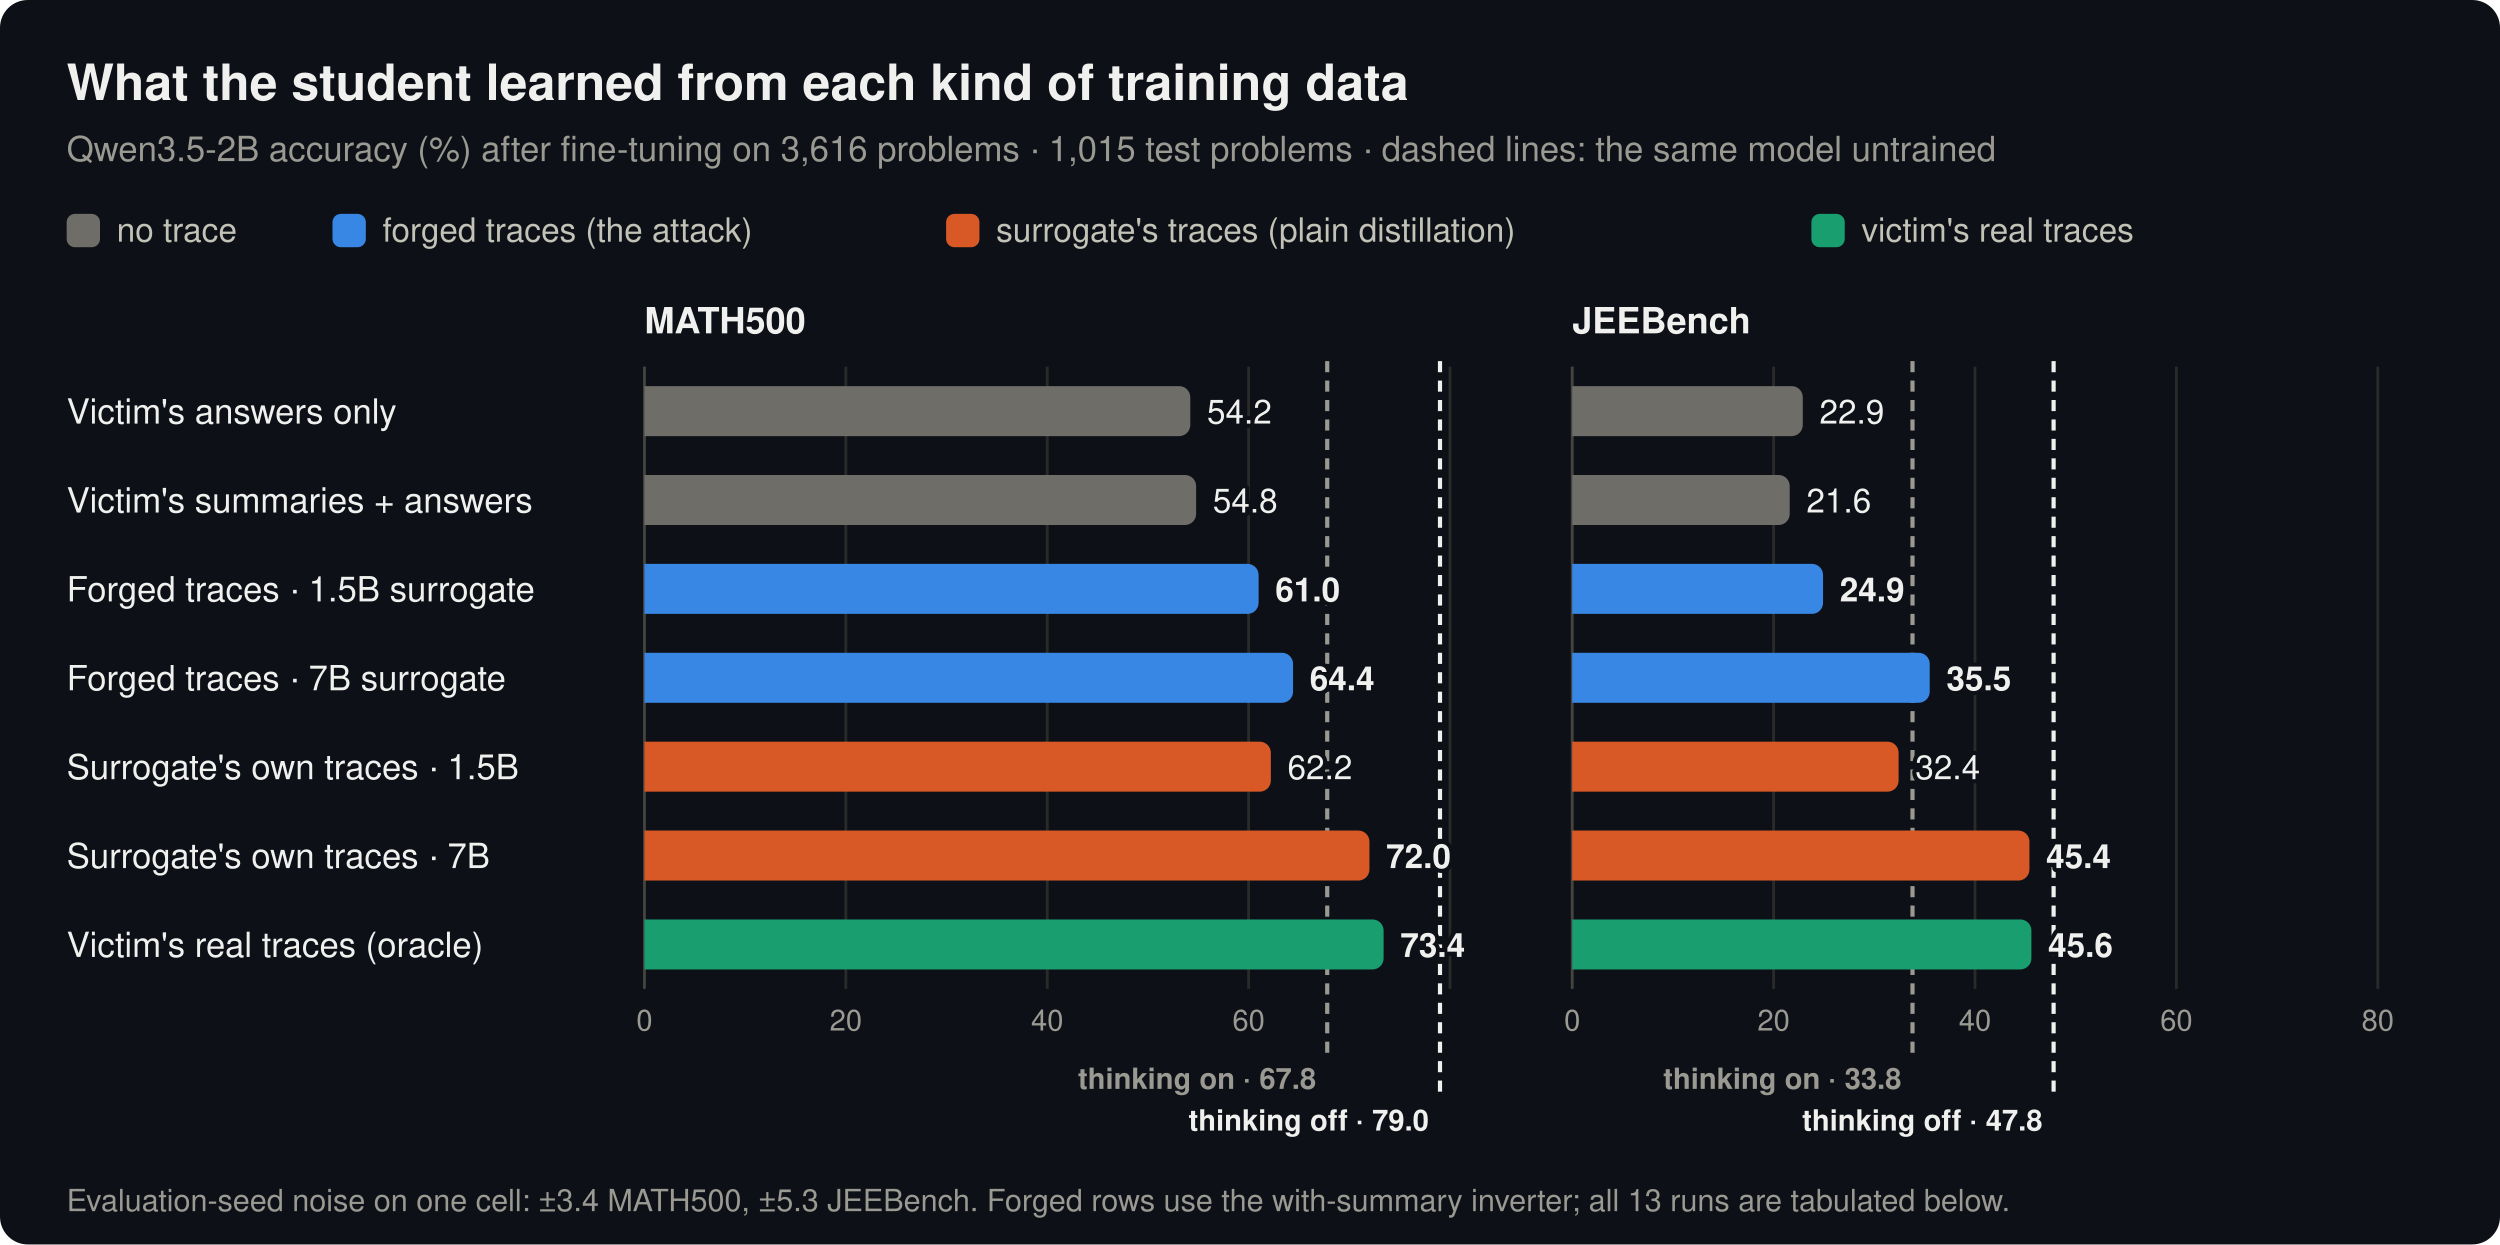
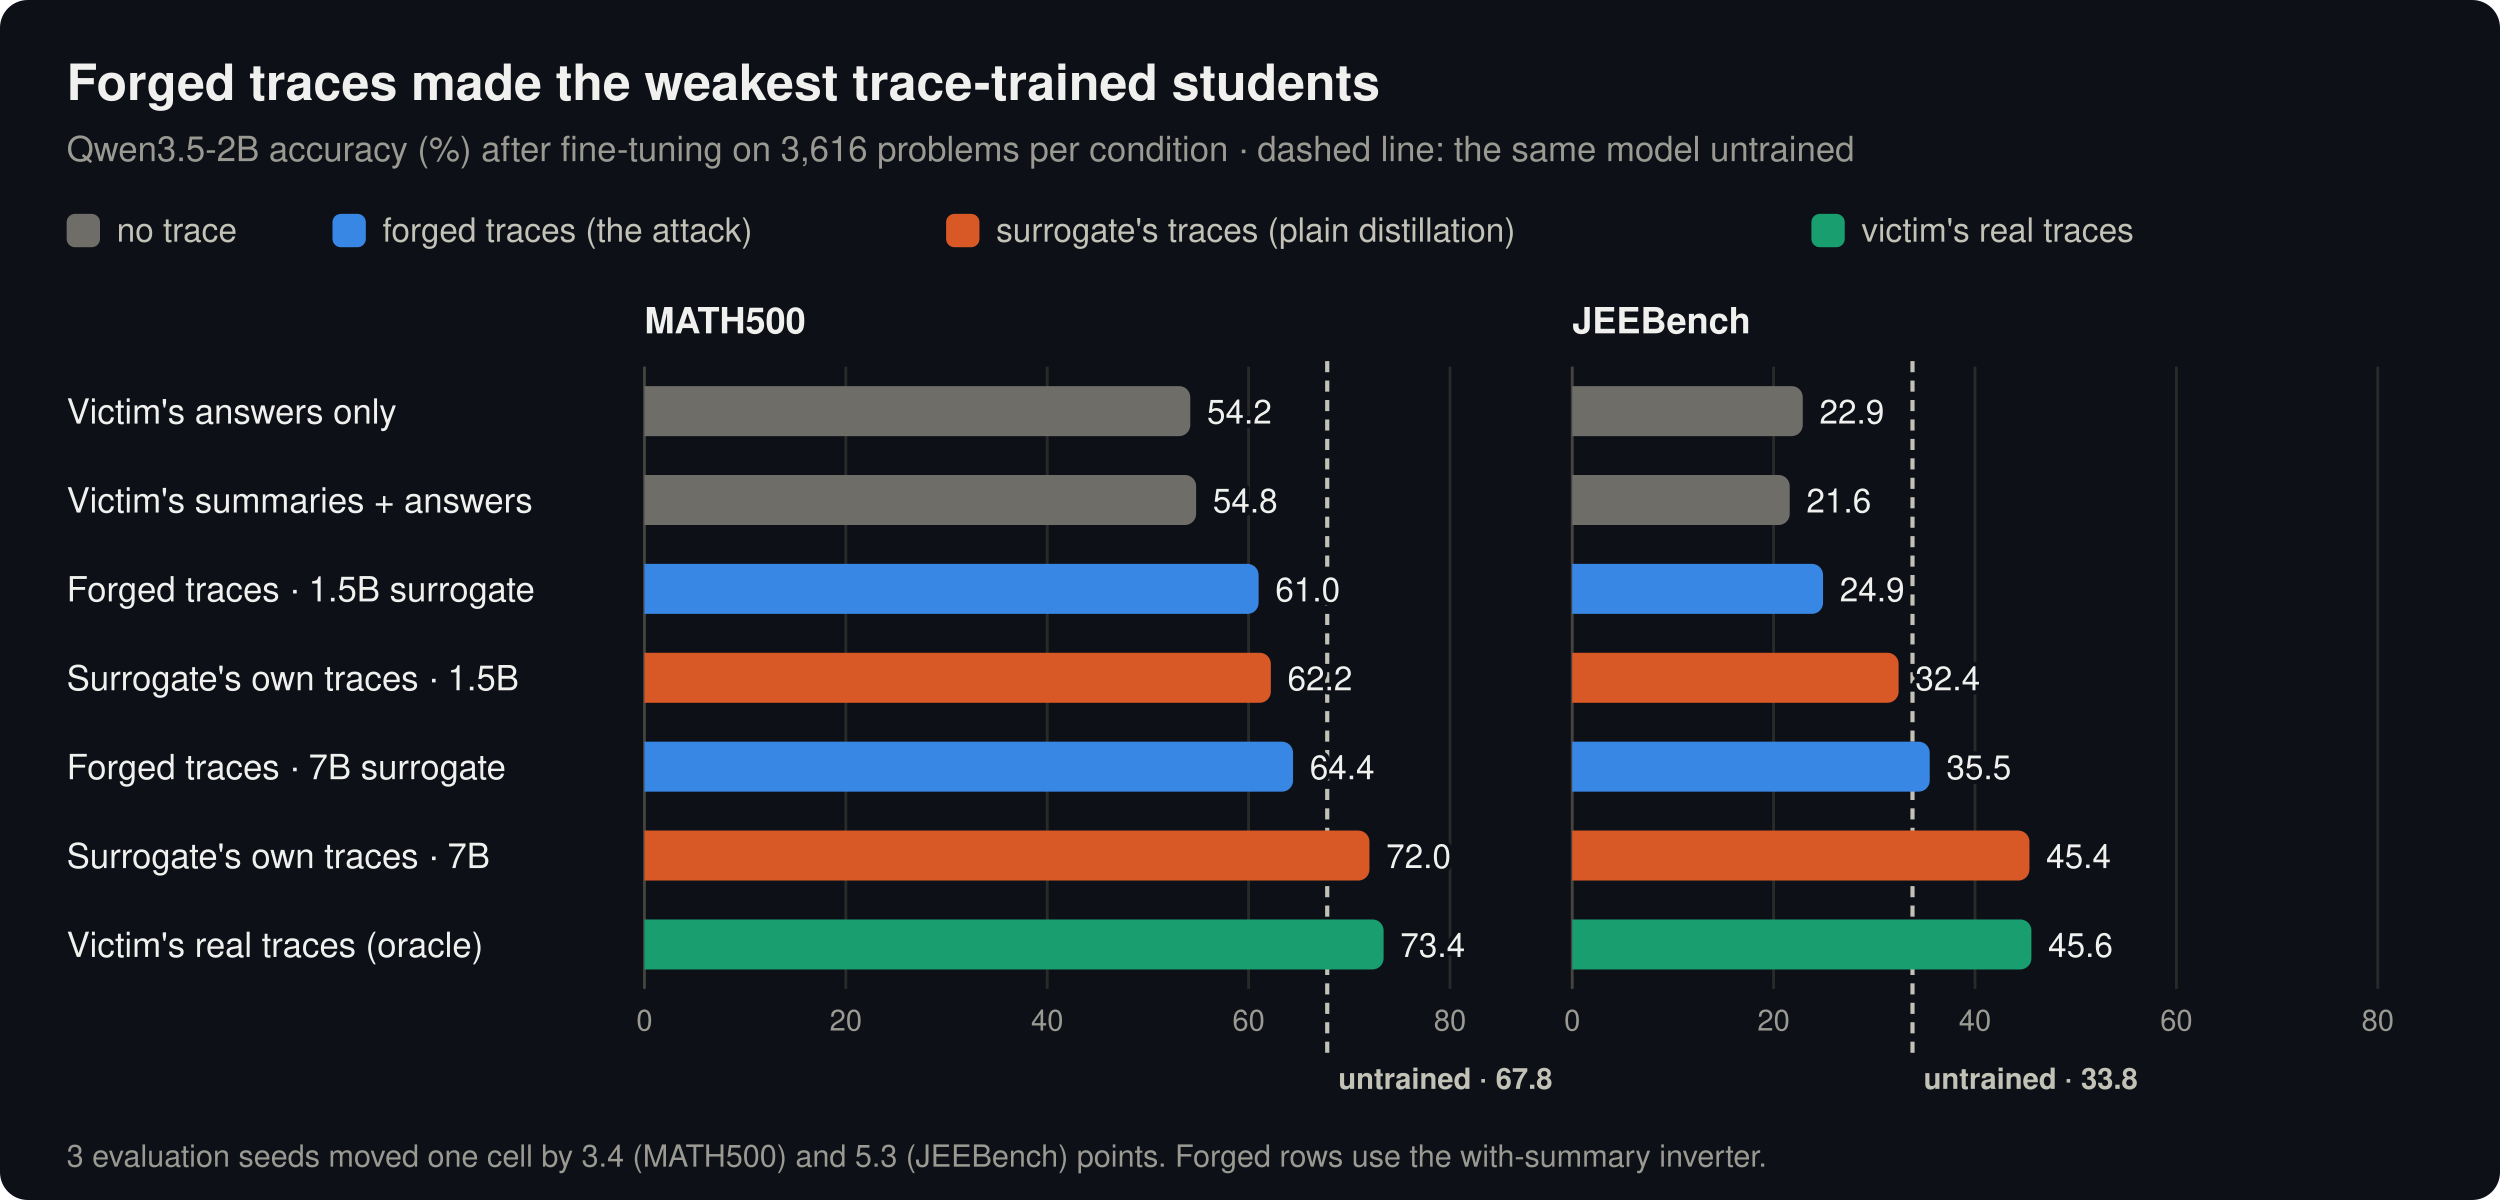
- <svg xmlns="http://www.w3.org/2000/svg" width="900" height="448" viewBox="0 0 900 448" role="img" aria-label="Student accuracy by training condition">
-   <rect x="0.0" y="0.0" width="900.0" height="448.0" rx="10" fill="#0d1117" />
-   <text x="24.0" y="36.0" font-family="system-ui, -apple-system, &quot;Segoe UI&quot;, Helvetica, Arial, sans-serif" font-size="18" fill="#f0f0ee" text-anchor="start" font-weight="700" style="">What the student learned from each kind of training data</text>
-   <text x="24.0" y="58.0" font-family="system-ui, -apple-system, &quot;Segoe UI&quot;, Helvetica, Arial, sans-serif" font-size="12.5" fill="#9a9992" text-anchor="start" font-weight="normal" style="">Qwen3.5-2B accuracy (%) after fine-tuning on 3,616 problems · 1,015 test problems · dashed lines: the same model untrained</text>
+ <svg xmlns="http://www.w3.org/2000/svg" width="900" height="432" viewBox="0 0 900 432" role="img" aria-label="Student accuracy by training condition">
+   <rect x="0.0" y="0.0" width="900.0" height="432.0" rx="10" fill="#0d1117" />
+   <text x="24.0" y="36.0" font-family="system-ui, -apple-system, &quot;Segoe UI&quot;, Helvetica, Arial, sans-serif" font-size="18" fill="#f0f0ee" text-anchor="start" font-weight="700" style="">Forged traces made the weakest trace-trained students</text>
+   <text x="24.0" y="58.0" font-family="system-ui, -apple-system, &quot;Segoe UI&quot;, Helvetica, Arial, sans-serif" font-size="12.5" fill="#9a9992" text-anchor="start" font-weight="normal" style="">Qwen3.5-2B accuracy (%) after fine-tuning on 3,616 problems per condition · dashed line: the same model untrained</text>
  <rect x="24.0" y="77.0" width="12.0" height="12.0" rx="3" fill="#6e6d68" />
  <text x="42.0" y="87.0" font-family="system-ui, -apple-system, &quot;Segoe UI&quot;, Helvetica, Arial, sans-serif" font-size="12" fill="#c3c2b7" text-anchor="start" font-weight="normal" style="">no trace</text>
  <rect x="119.7" y="77.0" width="12.0" height="12.0" rx="3" fill="#3987e5" />
  <text x="137.7" y="87.0" font-family="system-ui, -apple-system, &quot;Segoe UI&quot;, Helvetica, Arial, sans-serif" font-size="12" fill="#c3c2b7" text-anchor="start" font-weight="normal" style="">forged traces (the attack)</text>
  <rect x="340.6" y="77.0" width="12.0" height="12.0" rx="3" fill="#d95926" />
  <text x="358.6" y="87.0" font-family="system-ui, -apple-system, &quot;Segoe UI&quot;, Helvetica, Arial, sans-serif" font-size="12" fill="#c3c2b7" text-anchor="start" font-weight="normal" style="">surrogate's traces (plain distillation)</text>
  <rect x="652.1" y="77.0" width="12.0" height="12.0" rx="3" fill="#199e70" />
  <text x="670.1" y="87.0" font-family="system-ui, -apple-system, &quot;Segoe UI&quot;, Helvetica, Arial, sans-serif" font-size="12" fill="#c3c2b7" text-anchor="start" font-weight="normal" style="">victim's real traces</text>
  <text x="232.0" y="120.0" font-family="system-ui, -apple-system, &quot;Segoe UI&quot;, Helvetica, Arial, sans-serif" font-size="13" fill="#f0f0ee" text-anchor="start" font-weight="700" style="">MATH500</text>
  <line x1="232.0" y1="132.0" x2="232.0" y2="356.0" stroke="#45443f" stroke-width="1.0" />
  <text x="232.0" y="371.0" font-family="system-ui, -apple-system, &quot;Segoe UI&quot;, Helvetica, Arial, sans-serif" font-size="10.5" fill="#9a9992" text-anchor="middle" font-weight="normal" style="font-variant-numeric: tabular-nums;">0</text>
  <line x1="304.5" y1="132.0" x2="304.5" y2="356.0" stroke="#2a2a28" stroke-width="1.0" />
  <text x="304.5" y="371.0" font-family="system-ui, -apple-system, &quot;Segoe UI&quot;, Helvetica, Arial, sans-serif" font-size="10.5" fill="#9a9992" text-anchor="middle" font-weight="normal" style="font-variant-numeric: tabular-nums;">20</text>
  <line x1="377.0" y1="132.0" x2="377.0" y2="356.0" stroke="#2a2a28" stroke-width="1.0" />
  <text x="377.0" y="371.0" font-family="system-ui, -apple-system, &quot;Segoe UI&quot;, Helvetica, Arial, sans-serif" font-size="10.5" fill="#9a9992" text-anchor="middle" font-weight="normal" style="font-variant-numeric: tabular-nums;">40</text>
  <line x1="449.5" y1="132.0" x2="449.5" y2="356.0" stroke="#2a2a28" stroke-width="1.0" />
  <text x="449.5" y="371.0" font-family="system-ui, -apple-system, &quot;Segoe UI&quot;, Helvetica, Arial, sans-serif" font-size="10.5" fill="#9a9992" text-anchor="middle" font-weight="normal" style="font-variant-numeric: tabular-nums;">60</text>
  <line x1="522.0" y1="132.0" x2="522.0" y2="356.0" stroke="#2a2a28" stroke-width="1.0" />
-   <line x1="477.8" y1="130.0" x2="477.8" y2="380.0" stroke="#9a9992" stroke-width="1.5" stroke-dasharray="4 3" />
-   <text x="473.8" y="392.0" font-family="system-ui, -apple-system, &quot;Segoe UI&quot;, Helvetica, Arial, sans-serif" font-size="10.5" fill="#9a9992" text-anchor="end" font-weight="600" style="" paint-order="stroke" stroke="#0d1117" stroke-width="3" stroke-linejoin="round">thinking on · 67.8</text>
-   <line x1="518.4" y1="130.0" x2="518.4" y2="395.0" stroke="#f0f0ee" stroke-width="1.5" stroke-dasharray="4 3" />
-   <text x="514.4" y="407.0" font-family="system-ui, -apple-system, &quot;Segoe UI&quot;, Helvetica, Arial, sans-serif" font-size="10.5" fill="#f0f0ee" text-anchor="end" font-weight="600" style="" paint-order="stroke" stroke="#0d1117" stroke-width="3" stroke-linejoin="round">thinking off · 79.0</text>
+   <text x="522.0" y="371.0" font-family="system-ui, -apple-system, &quot;Segoe UI&quot;, Helvetica, Arial, sans-serif" font-size="10.5" fill="#9a9992" text-anchor="middle" font-weight="normal" style="font-variant-numeric: tabular-nums;">80</text>
+   <line x1="477.8" y1="130.0" x2="477.8" y2="380.0" stroke="#c3c2b7" stroke-width="1.5" stroke-dasharray="4 3" />
+   <text x="481.8" y="392.0" font-family="system-ui, -apple-system, &quot;Segoe UI&quot;, Helvetica, Arial, sans-serif" font-size="10.5" fill="#c3c2b7" text-anchor="start" font-weight="600" style="" paint-order="stroke" stroke="#0d1117" stroke-width="3" stroke-linejoin="round">untrained · 67.8</text>
  <path d="M232.0,139.0 H424.5 a4,4 0 0 1 4,4 V153.0 a4,4 0 0 1 -4,4 H232.0 Z" fill="#6e6d68" />
  <path d="M232.0,171.0 H426.6 a4,4 0 0 1 4,4 V185.0 a4,4 0 0 1 -4,4 H232.0 Z" fill="#6e6d68" />
  <path d="M232.0,203.0 H449.1 a4,4 0 0 1 4,4 V217.0 a4,4 0 0 1 -4,4 H232.0 Z" fill="#3987e5" />
-   <path d="M232.0,235.0 H461.5 a4,4 0 0 1 4,4 V249.0 a4,4 0 0 1 -4,4 H232.0 Z" fill="#3987e5" />
-   <path d="M232.0,267.0 H453.5 a4,4 0 0 1 4,4 V281.0 a4,4 0 0 1 -4,4 H232.0 Z" fill="#d95926" />
+   <path d="M232.0,235.0 H453.5 a4,4 0 0 1 4,4 V249.0 a4,4 0 0 1 -4,4 H232.0 Z" fill="#d95926" />
+   <path d="M232.0,267.0 H461.5 a4,4 0 0 1 4,4 V281.0 a4,4 0 0 1 -4,4 H232.0 Z" fill="#3987e5" />
  <path d="M232.0,299.0 H489.0 a4,4 0 0 1 4,4 V313.0 a4,4 0 0 1 -4,4 H232.0 Z" fill="#d95926" />
  <path d="M232.0,331.0 H494.1 a4,4 0 0 1 4,4 V345.0 a4,4 0 0 1 -4,4 H232.0 Z" fill="#199e70" />
  <text x="434.5" y="152.5" font-family="system-ui, -apple-system, &quot;Segoe UI&quot;, Helvetica, Arial, sans-serif" font-size="12" fill="#f0f0ee" text-anchor="start" font-weight="normal" style="font-variant-numeric: tabular-nums;" paint-order="stroke" stroke="#0d1117" stroke-width="3" stroke-linejoin="round">54.2</text>
  <text x="436.6" y="184.5" font-family="system-ui, -apple-system, &quot;Segoe UI&quot;, Helvetica, Arial, sans-serif" font-size="12" fill="#f0f0ee" text-anchor="start" font-weight="normal" style="font-variant-numeric: tabular-nums;" paint-order="stroke" stroke="#0d1117" stroke-width="3" stroke-linejoin="round">54.8</text>
-   <text x="459.1" y="216.5" font-family="system-ui, -apple-system, &quot;Segoe UI&quot;, Helvetica, Arial, sans-serif" font-size="12" fill="#f0f0ee" text-anchor="start" font-weight="600" style="font-variant-numeric: tabular-nums;" paint-order="stroke" stroke="#0d1117" stroke-width="3" stroke-linejoin="round">61.0</text>
-   <text x="471.5" y="248.5" font-family="system-ui, -apple-system, &quot;Segoe UI&quot;, Helvetica, Arial, sans-serif" font-size="12" fill="#f0f0ee" text-anchor="start" font-weight="600" style="font-variant-numeric: tabular-nums;" paint-order="stroke" stroke="#0d1117" stroke-width="3" stroke-linejoin="round">64.4</text>
-   <text x="463.5" y="280.5" font-family="system-ui, -apple-system, &quot;Segoe UI&quot;, Helvetica, Arial, sans-serif" font-size="12" fill="#f0f0ee" text-anchor="start" font-weight="normal" style="font-variant-numeric: tabular-nums;" paint-order="stroke" stroke="#0d1117" stroke-width="3" stroke-linejoin="round">62.2</text>
-   <text x="499.0" y="312.5" font-family="system-ui, -apple-system, &quot;Segoe UI&quot;, Helvetica, Arial, sans-serif" font-size="12" fill="#f0f0ee" text-anchor="start" font-weight="600" style="font-variant-numeric: tabular-nums;" paint-order="stroke" stroke="#0d1117" stroke-width="3" stroke-linejoin="round">72.0</text>
-   <text x="504.1" y="344.5" font-family="system-ui, -apple-system, &quot;Segoe UI&quot;, Helvetica, Arial, sans-serif" font-size="12" fill="#f0f0ee" text-anchor="start" font-weight="600" style="font-variant-numeric: tabular-nums;" paint-order="stroke" stroke="#0d1117" stroke-width="3" stroke-linejoin="round">73.4</text>
+   <text x="459.1" y="216.5" font-family="system-ui, -apple-system, &quot;Segoe UI&quot;, Helvetica, Arial, sans-serif" font-size="12" fill="#f0f0ee" text-anchor="start" font-weight="normal" style="font-variant-numeric: tabular-nums;" paint-order="stroke" stroke="#0d1117" stroke-width="3" stroke-linejoin="round">61.0</text>
+   <text x="463.5" y="248.5" font-family="system-ui, -apple-system, &quot;Segoe UI&quot;, Helvetica, Arial, sans-serif" font-size="12" fill="#f0f0ee" text-anchor="start" font-weight="normal" style="font-variant-numeric: tabular-nums;" paint-order="stroke" stroke="#0d1117" stroke-width="3" stroke-linejoin="round">62.2</text>
+   <text x="471.5" y="280.5" font-family="system-ui, -apple-system, &quot;Segoe UI&quot;, Helvetica, Arial, sans-serif" font-size="12" fill="#f0f0ee" text-anchor="start" font-weight="normal" style="font-variant-numeric: tabular-nums;" paint-order="stroke" stroke="#0d1117" stroke-width="3" stroke-linejoin="round">64.4</text>
+   <text x="499.0" y="312.5" font-family="system-ui, -apple-system, &quot;Segoe UI&quot;, Helvetica, Arial, sans-serif" font-size="12" fill="#f0f0ee" text-anchor="start" font-weight="normal" style="font-variant-numeric: tabular-nums;" paint-order="stroke" stroke="#0d1117" stroke-width="3" stroke-linejoin="round">72.0</text>
+   <text x="504.1" y="344.5" font-family="system-ui, -apple-system, &quot;Segoe UI&quot;, Helvetica, Arial, sans-serif" font-size="12" fill="#f0f0ee" text-anchor="start" font-weight="normal" style="font-variant-numeric: tabular-nums;" paint-order="stroke" stroke="#0d1117" stroke-width="3" stroke-linejoin="round">73.4</text>
  <text x="566.0" y="120.0" font-family="system-ui, -apple-system, &quot;Segoe UI&quot;, Helvetica, Arial, sans-serif" font-size="13" fill="#f0f0ee" text-anchor="start" font-weight="700" style="">JEEBench</text>
  <line x1="566.0" y1="132.0" x2="566.0" y2="356.0" stroke="#45443f" stroke-width="1.0" />
  <text x="566.0" y="371.0" font-family="system-ui, -apple-system, &quot;Segoe UI&quot;, Helvetica, Arial, sans-serif" font-size="10.5" fill="#9a9992" text-anchor="middle" font-weight="normal" style="font-variant-numeric: tabular-nums;">0</text>
  <line x1="638.5" y1="132.0" x2="638.5" y2="356.0" stroke="#2a2a28" stroke-width="1.0" />
  <text x="638.5" y="371.0" font-family="system-ui, -apple-system, &quot;Segoe UI&quot;, Helvetica, Arial, sans-serif" font-size="10.5" fill="#9a9992" text-anchor="middle" font-weight="normal" style="font-variant-numeric: tabular-nums;">20</text>
  <line x1="711.0" y1="132.0" x2="711.0" y2="356.0" stroke="#2a2a28" stroke-width="1.0" />
  <text x="711.0" y="371.0" font-family="system-ui, -apple-system, &quot;Segoe UI&quot;, Helvetica, Arial, sans-serif" font-size="10.5" fill="#9a9992" text-anchor="middle" font-weight="normal" style="font-variant-numeric: tabular-nums;">40</text>
  <line x1="783.5" y1="132.0" x2="783.5" y2="356.0" stroke="#2a2a28" stroke-width="1.0" />
  <text x="783.5" y="371.0" font-family="system-ui, -apple-system, &quot;Segoe UI&quot;, Helvetica, Arial, sans-serif" font-size="10.5" fill="#9a9992" text-anchor="middle" font-weight="normal" style="font-variant-numeric: tabular-nums;">60</text>
  <line x1="856.0" y1="132.0" x2="856.0" y2="356.0" stroke="#2a2a28" stroke-width="1.0" />
  <text x="856.0" y="371.0" font-family="system-ui, -apple-system, &quot;Segoe UI&quot;, Helvetica, Arial, sans-serif" font-size="10.5" fill="#9a9992" text-anchor="middle" font-weight="normal" style="font-variant-numeric: tabular-nums;">80</text>
-   <line x1="688.5" y1="130.0" x2="688.5" y2="380.0" stroke="#9a9992" stroke-width="1.5" stroke-dasharray="4 3" />
-   <text x="684.5" y="392.0" font-family="system-ui, -apple-system, &quot;Segoe UI&quot;, Helvetica, Arial, sans-serif" font-size="10.5" fill="#9a9992" text-anchor="end" font-weight="600" style="" paint-order="stroke" stroke="#0d1117" stroke-width="3" stroke-linejoin="round">thinking on · 33.8</text>
-   <line x1="739.3" y1="130.0" x2="739.3" y2="395.0" stroke="#f0f0ee" stroke-width="1.5" stroke-dasharray="4 3" />
-   <text x="735.3" y="407.0" font-family="system-ui, -apple-system, &quot;Segoe UI&quot;, Helvetica, Arial, sans-serif" font-size="10.5" fill="#f0f0ee" text-anchor="end" font-weight="600" style="" paint-order="stroke" stroke="#0d1117" stroke-width="3" stroke-linejoin="round">thinking off · 47.8</text>
+   <line x1="688.5" y1="130.0" x2="688.5" y2="380.0" stroke="#c3c2b7" stroke-width="1.5" stroke-dasharray="4 3" />
+   <text x="692.5" y="392.0" font-family="system-ui, -apple-system, &quot;Segoe UI&quot;, Helvetica, Arial, sans-serif" font-size="10.5" fill="#c3c2b7" text-anchor="start" font-weight="600" style="" paint-order="stroke" stroke="#0d1117" stroke-width="3" stroke-linejoin="round">untrained · 33.8</text>
  <path d="M566.0,139.0 H645.0 a4,4 0 0 1 4,4 V153.0 a4,4 0 0 1 -4,4 H566.0 Z" fill="#6e6d68" />
  <path d="M566.0,171.0 H640.3 a4,4 0 0 1 4,4 V185.0 a4,4 0 0 1 -4,4 H566.0 Z" fill="#6e6d68" />
  <path d="M566.0,203.0 H652.3 a4,4 0 0 1 4,4 V217.0 a4,4 0 0 1 -4,4 H566.0 Z" fill="#3987e5" />
-   <path d="M566.0,235.0 H690.7 a4,4 0 0 1 4,4 V249.0 a4,4 0 0 1 -4,4 H566.0 Z" fill="#3987e5" />
-   <path d="M566.0,267.0 H679.5 a4,4 0 0 1 4,4 V281.0 a4,4 0 0 1 -4,4 H566.0 Z" fill="#d95926" />
+   <path d="M566.0,235.0 H679.5 a4,4 0 0 1 4,4 V249.0 a4,4 0 0 1 -4,4 H566.0 Z" fill="#d95926" />
+   <path d="M566.0,267.0 H690.7 a4,4 0 0 1 4,4 V281.0 a4,4 0 0 1 -4,4 H566.0 Z" fill="#3987e5" />
  <path d="M566.0,299.0 H726.6 a4,4 0 0 1 4,4 V313.0 a4,4 0 0 1 -4,4 H566.0 Z" fill="#d95926" />
  <path d="M566.0,331.0 H727.3 a4,4 0 0 1 4,4 V345.0 a4,4 0 0 1 -4,4 H566.0 Z" fill="#199e70" />
  <text x="655.0" y="152.5" font-family="system-ui, -apple-system, &quot;Segoe UI&quot;, Helvetica, Arial, sans-serif" font-size="12" fill="#f0f0ee" text-anchor="start" font-weight="normal" style="font-variant-numeric: tabular-nums;" paint-order="stroke" stroke="#0d1117" stroke-width="3" stroke-linejoin="round">22.9</text>
  <text x="650.3" y="184.5" font-family="system-ui, -apple-system, &quot;Segoe UI&quot;, Helvetica, Arial, sans-serif" font-size="12" fill="#f0f0ee" text-anchor="start" font-weight="normal" style="font-variant-numeric: tabular-nums;" paint-order="stroke" stroke="#0d1117" stroke-width="3" stroke-linejoin="round">21.6</text>
-   <text x="662.3" y="216.5" font-family="system-ui, -apple-system, &quot;Segoe UI&quot;, Helvetica, Arial, sans-serif" font-size="12" fill="#f0f0ee" text-anchor="start" font-weight="600" style="font-variant-numeric: tabular-nums;" paint-order="stroke" stroke="#0d1117" stroke-width="3" stroke-linejoin="round">24.9</text>
-   <text x="700.7" y="248.5" font-family="system-ui, -apple-system, &quot;Segoe UI&quot;, Helvetica, Arial, sans-serif" font-size="12" fill="#f0f0ee" text-anchor="start" font-weight="600" style="font-variant-numeric: tabular-nums;" paint-order="stroke" stroke="#0d1117" stroke-width="3" stroke-linejoin="round">35.5</text>
-   <text x="689.5" y="280.5" font-family="system-ui, -apple-system, &quot;Segoe UI&quot;, Helvetica, Arial, sans-serif" font-size="12" fill="#f0f0ee" text-anchor="start" font-weight="normal" style="font-variant-numeric: tabular-nums;" paint-order="stroke" stroke="#0d1117" stroke-width="3" stroke-linejoin="round">32.4</text>
-   <text x="736.6" y="312.5" font-family="system-ui, -apple-system, &quot;Segoe UI&quot;, Helvetica, Arial, sans-serif" font-size="12" fill="#f0f0ee" text-anchor="start" font-weight="600" style="font-variant-numeric: tabular-nums;" paint-order="stroke" stroke="#0d1117" stroke-width="3" stroke-linejoin="round">45.4</text>
-   <text x="737.3" y="344.5" font-family="system-ui, -apple-system, &quot;Segoe UI&quot;, Helvetica, Arial, sans-serif" font-size="12" fill="#f0f0ee" text-anchor="start" font-weight="600" style="font-variant-numeric: tabular-nums;" paint-order="stroke" stroke="#0d1117" stroke-width="3" stroke-linejoin="round">45.6</text>
+   <text x="662.3" y="216.5" font-family="system-ui, -apple-system, &quot;Segoe UI&quot;, Helvetica, Arial, sans-serif" font-size="12" fill="#f0f0ee" text-anchor="start" font-weight="normal" style="font-variant-numeric: tabular-nums;" paint-order="stroke" stroke="#0d1117" stroke-width="3" stroke-linejoin="round">24.9</text>
+   <text x="689.5" y="248.5" font-family="system-ui, -apple-system, &quot;Segoe UI&quot;, Helvetica, Arial, sans-serif" font-size="12" fill="#f0f0ee" text-anchor="start" font-weight="normal" style="font-variant-numeric: tabular-nums;" paint-order="stroke" stroke="#0d1117" stroke-width="3" stroke-linejoin="round">32.4</text>
+   <text x="700.7" y="280.5" font-family="system-ui, -apple-system, &quot;Segoe UI&quot;, Helvetica, Arial, sans-serif" font-size="12" fill="#f0f0ee" text-anchor="start" font-weight="normal" style="font-variant-numeric: tabular-nums;" paint-order="stroke" stroke="#0d1117" stroke-width="3" stroke-linejoin="round">35.5</text>
+   <text x="736.6" y="312.5" font-family="system-ui, -apple-system, &quot;Segoe UI&quot;, Helvetica, Arial, sans-serif" font-size="12" fill="#f0f0ee" text-anchor="start" font-weight="normal" style="font-variant-numeric: tabular-nums;" paint-order="stroke" stroke="#0d1117" stroke-width="3" stroke-linejoin="round">45.4</text>
+   <text x="737.3" y="344.5" font-family="system-ui, -apple-system, &quot;Segoe UI&quot;, Helvetica, Arial, sans-serif" font-size="12" fill="#f0f0ee" text-anchor="start" font-weight="normal" style="font-variant-numeric: tabular-nums;" paint-order="stroke" stroke="#0d1117" stroke-width="3" stroke-linejoin="round">45.6</text>
  <text x="24.0" y="152.5" font-family="system-ui, -apple-system, &quot;Segoe UI&quot;, Helvetica, Arial, sans-serif" font-size="12.5" fill="#f0f0ee" text-anchor="start" font-weight="normal" style="">Victim's answers only</text>
  <text x="24.0" y="184.5" font-family="system-ui, -apple-system, &quot;Segoe UI&quot;, Helvetica, Arial, sans-serif" font-size="12.5" fill="#f0f0ee" text-anchor="start" font-weight="normal" style="">Victim's summaries + answers</text>
  <text x="24.0" y="216.5" font-family="system-ui, -apple-system, &quot;Segoe UI&quot;, Helvetica, Arial, sans-serif" font-size="12.5" fill="#f0f0ee" text-anchor="start" font-weight="normal" style="">Forged traces · 1.5B surrogate</text>
-   <text x="24.0" y="248.5" font-family="system-ui, -apple-system, &quot;Segoe UI&quot;, Helvetica, Arial, sans-serif" font-size="12.5" fill="#f0f0ee" text-anchor="start" font-weight="normal" style="">Forged traces · 7B surrogate</text>
-   <text x="24.0" y="280.5" font-family="system-ui, -apple-system, &quot;Segoe UI&quot;, Helvetica, Arial, sans-serif" font-size="12.5" fill="#f0f0ee" text-anchor="start" font-weight="normal" style="">Surrogate's own traces · 1.5B</text>
+   <text x="24.0" y="248.5" font-family="system-ui, -apple-system, &quot;Segoe UI&quot;, Helvetica, Arial, sans-serif" font-size="12.5" fill="#f0f0ee" text-anchor="start" font-weight="normal" style="">Surrogate's own traces · 1.5B</text>
+   <text x="24.0" y="280.5" font-family="system-ui, -apple-system, &quot;Segoe UI&quot;, Helvetica, Arial, sans-serif" font-size="12.5" fill="#f0f0ee" text-anchor="start" font-weight="normal" style="">Forged traces · 7B surrogate</text>
  <text x="24.0" y="312.5" font-family="system-ui, -apple-system, &quot;Segoe UI&quot;, Helvetica, Arial, sans-serif" font-size="12.5" fill="#f0f0ee" text-anchor="start" font-weight="normal" style="">Surrogate's own traces · 7B</text>
  <text x="24.0" y="344.5" font-family="system-ui, -apple-system, &quot;Segoe UI&quot;, Helvetica, Arial, sans-serif" font-size="12.5" fill="#f0f0ee" text-anchor="start" font-weight="normal" style="">Victim's real traces (oracle)</text>
-   <text x="24.0" y="436.0" font-family="system-ui, -apple-system, &quot;Segoe UI&quot;, Helvetica, Arial, sans-serif" font-size="11" fill="#9a9992" text-anchor="start" font-weight="normal" style="">Evaluation-seed noise on one cell: ±3.4 MATH500, ±5.3 JEEBench. Forged rows use the with-summary inverter; all 13 runs are tabulated below.</text>
+   <text x="24.0" y="420.0" font-family="system-ui, -apple-system, &quot;Segoe UI&quot;, Helvetica, Arial, sans-serif" font-size="11" fill="#9a9992" text-anchor="start" font-weight="normal" style="">3 evaluation seeds moved one cell by 3.4 (MATH500) and 5.3 (JEEBench) points. Forged rows use the with-summary inverter.</text>
</svg>
